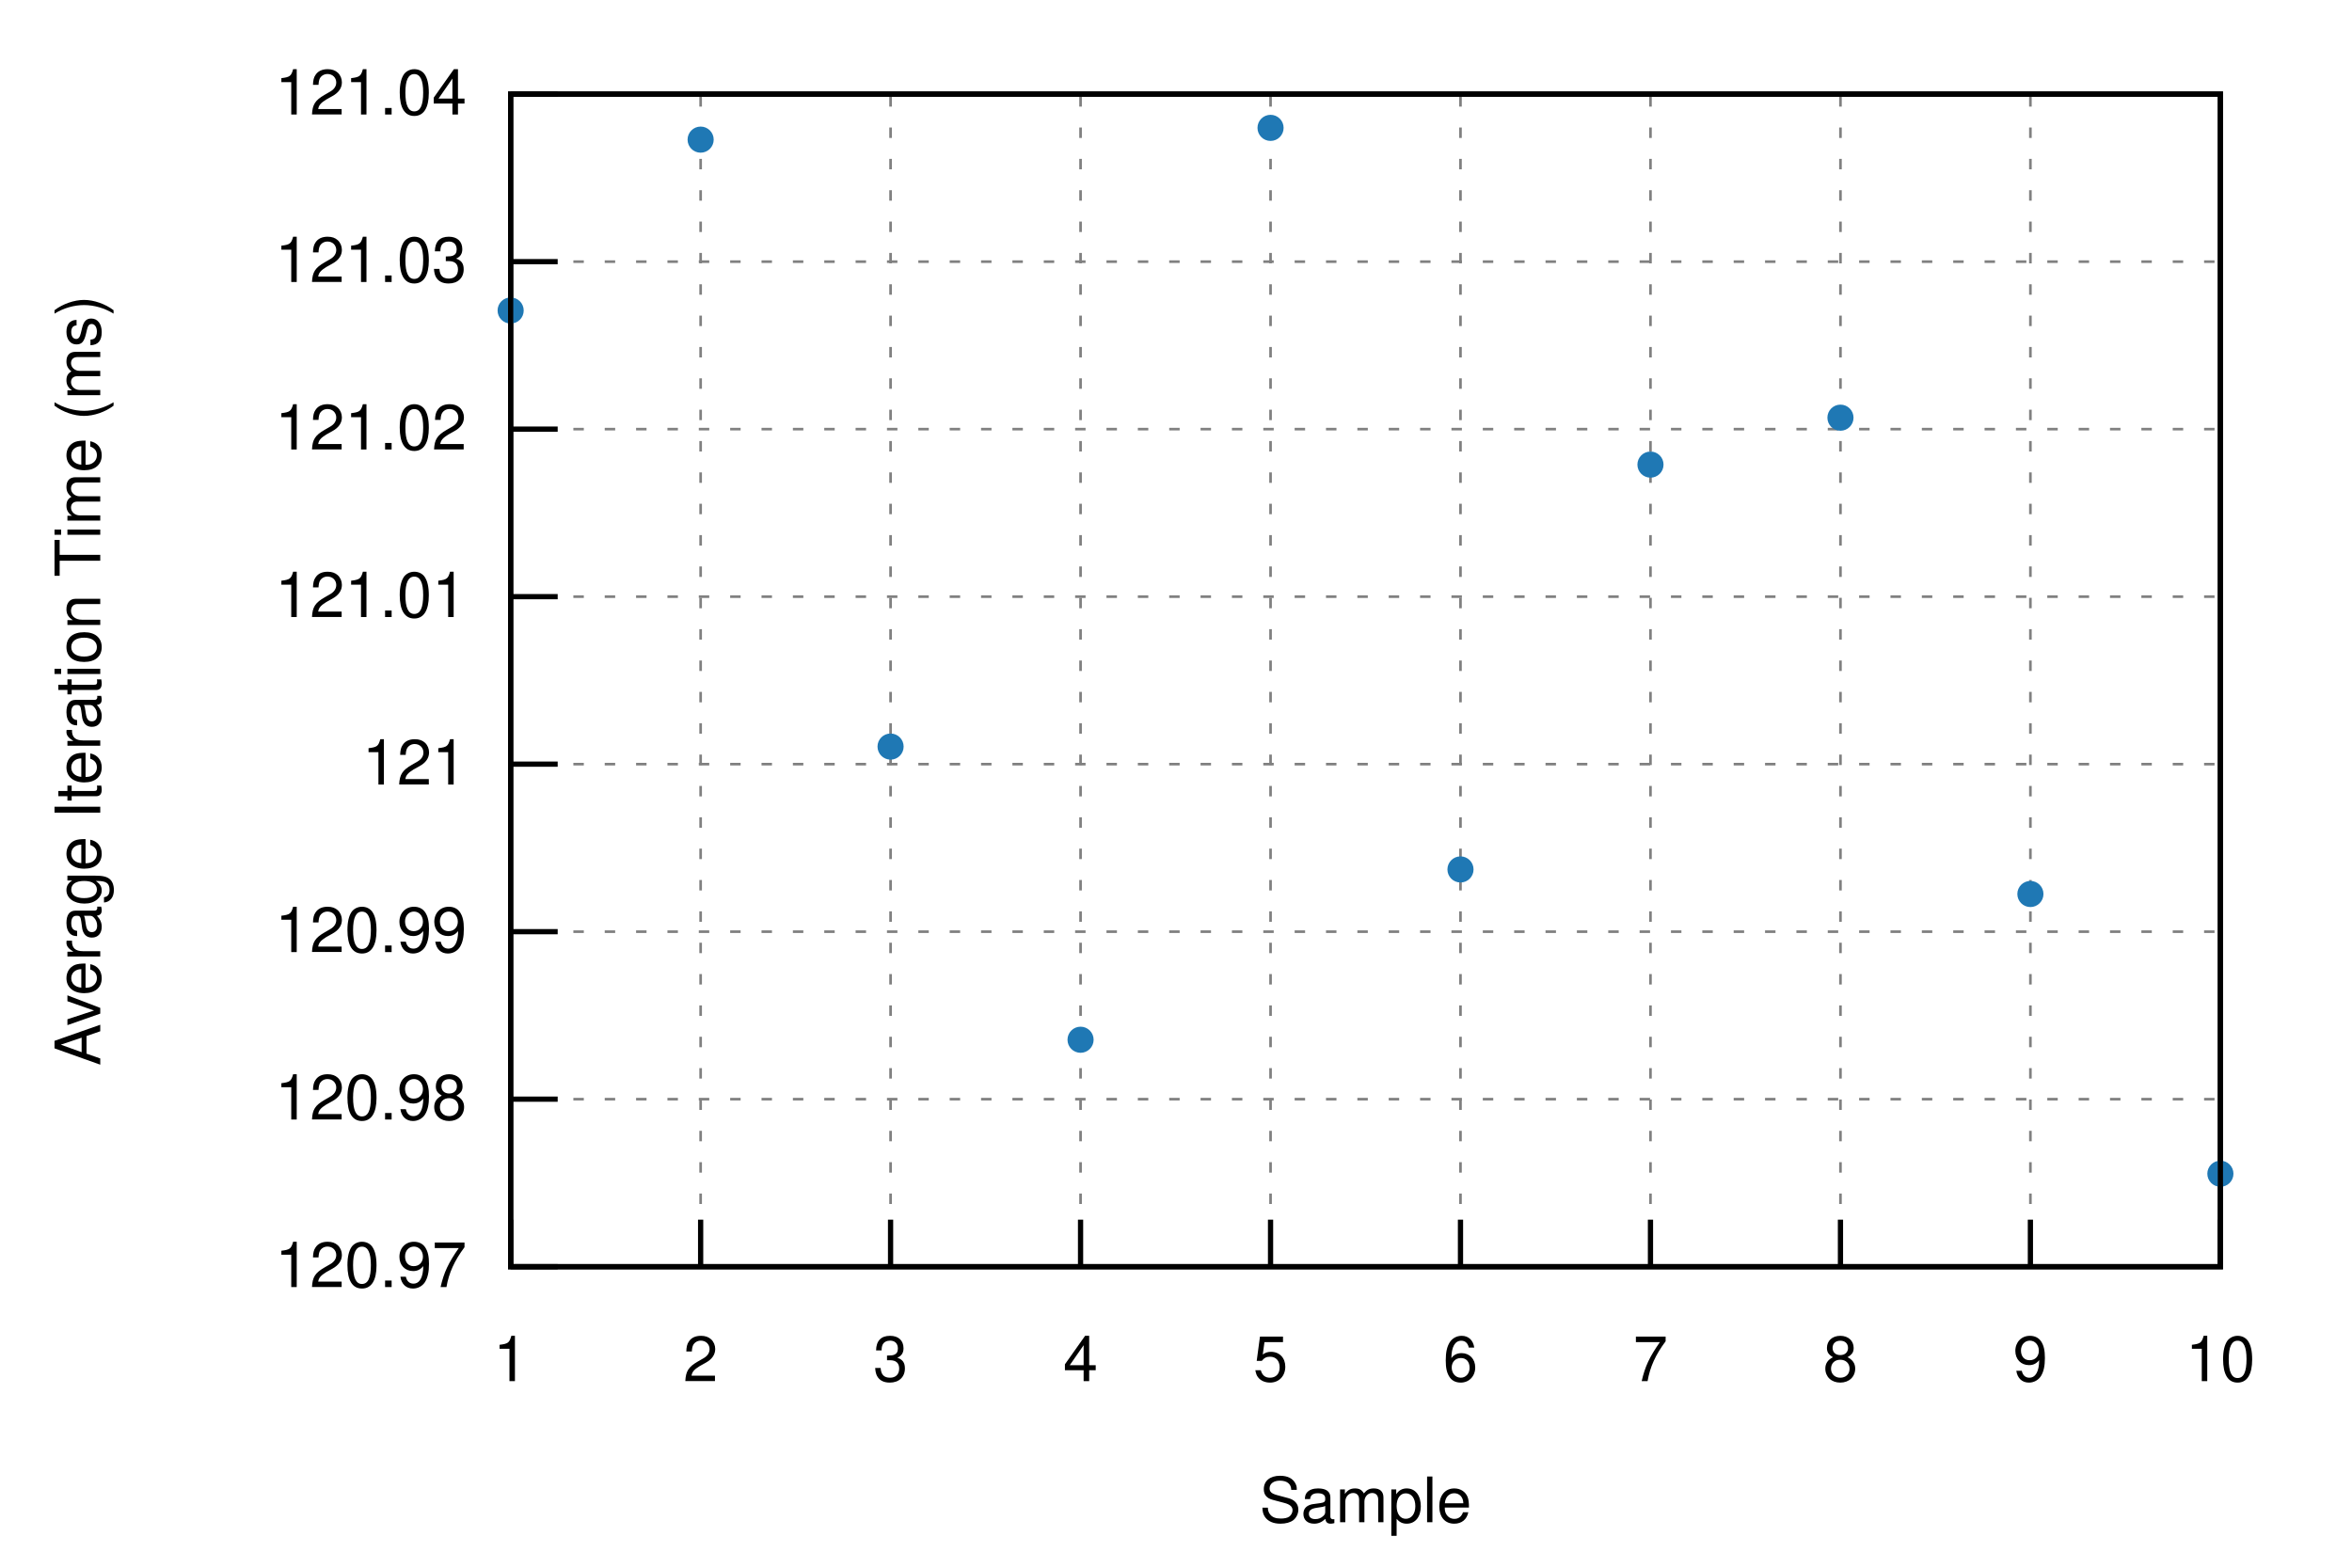
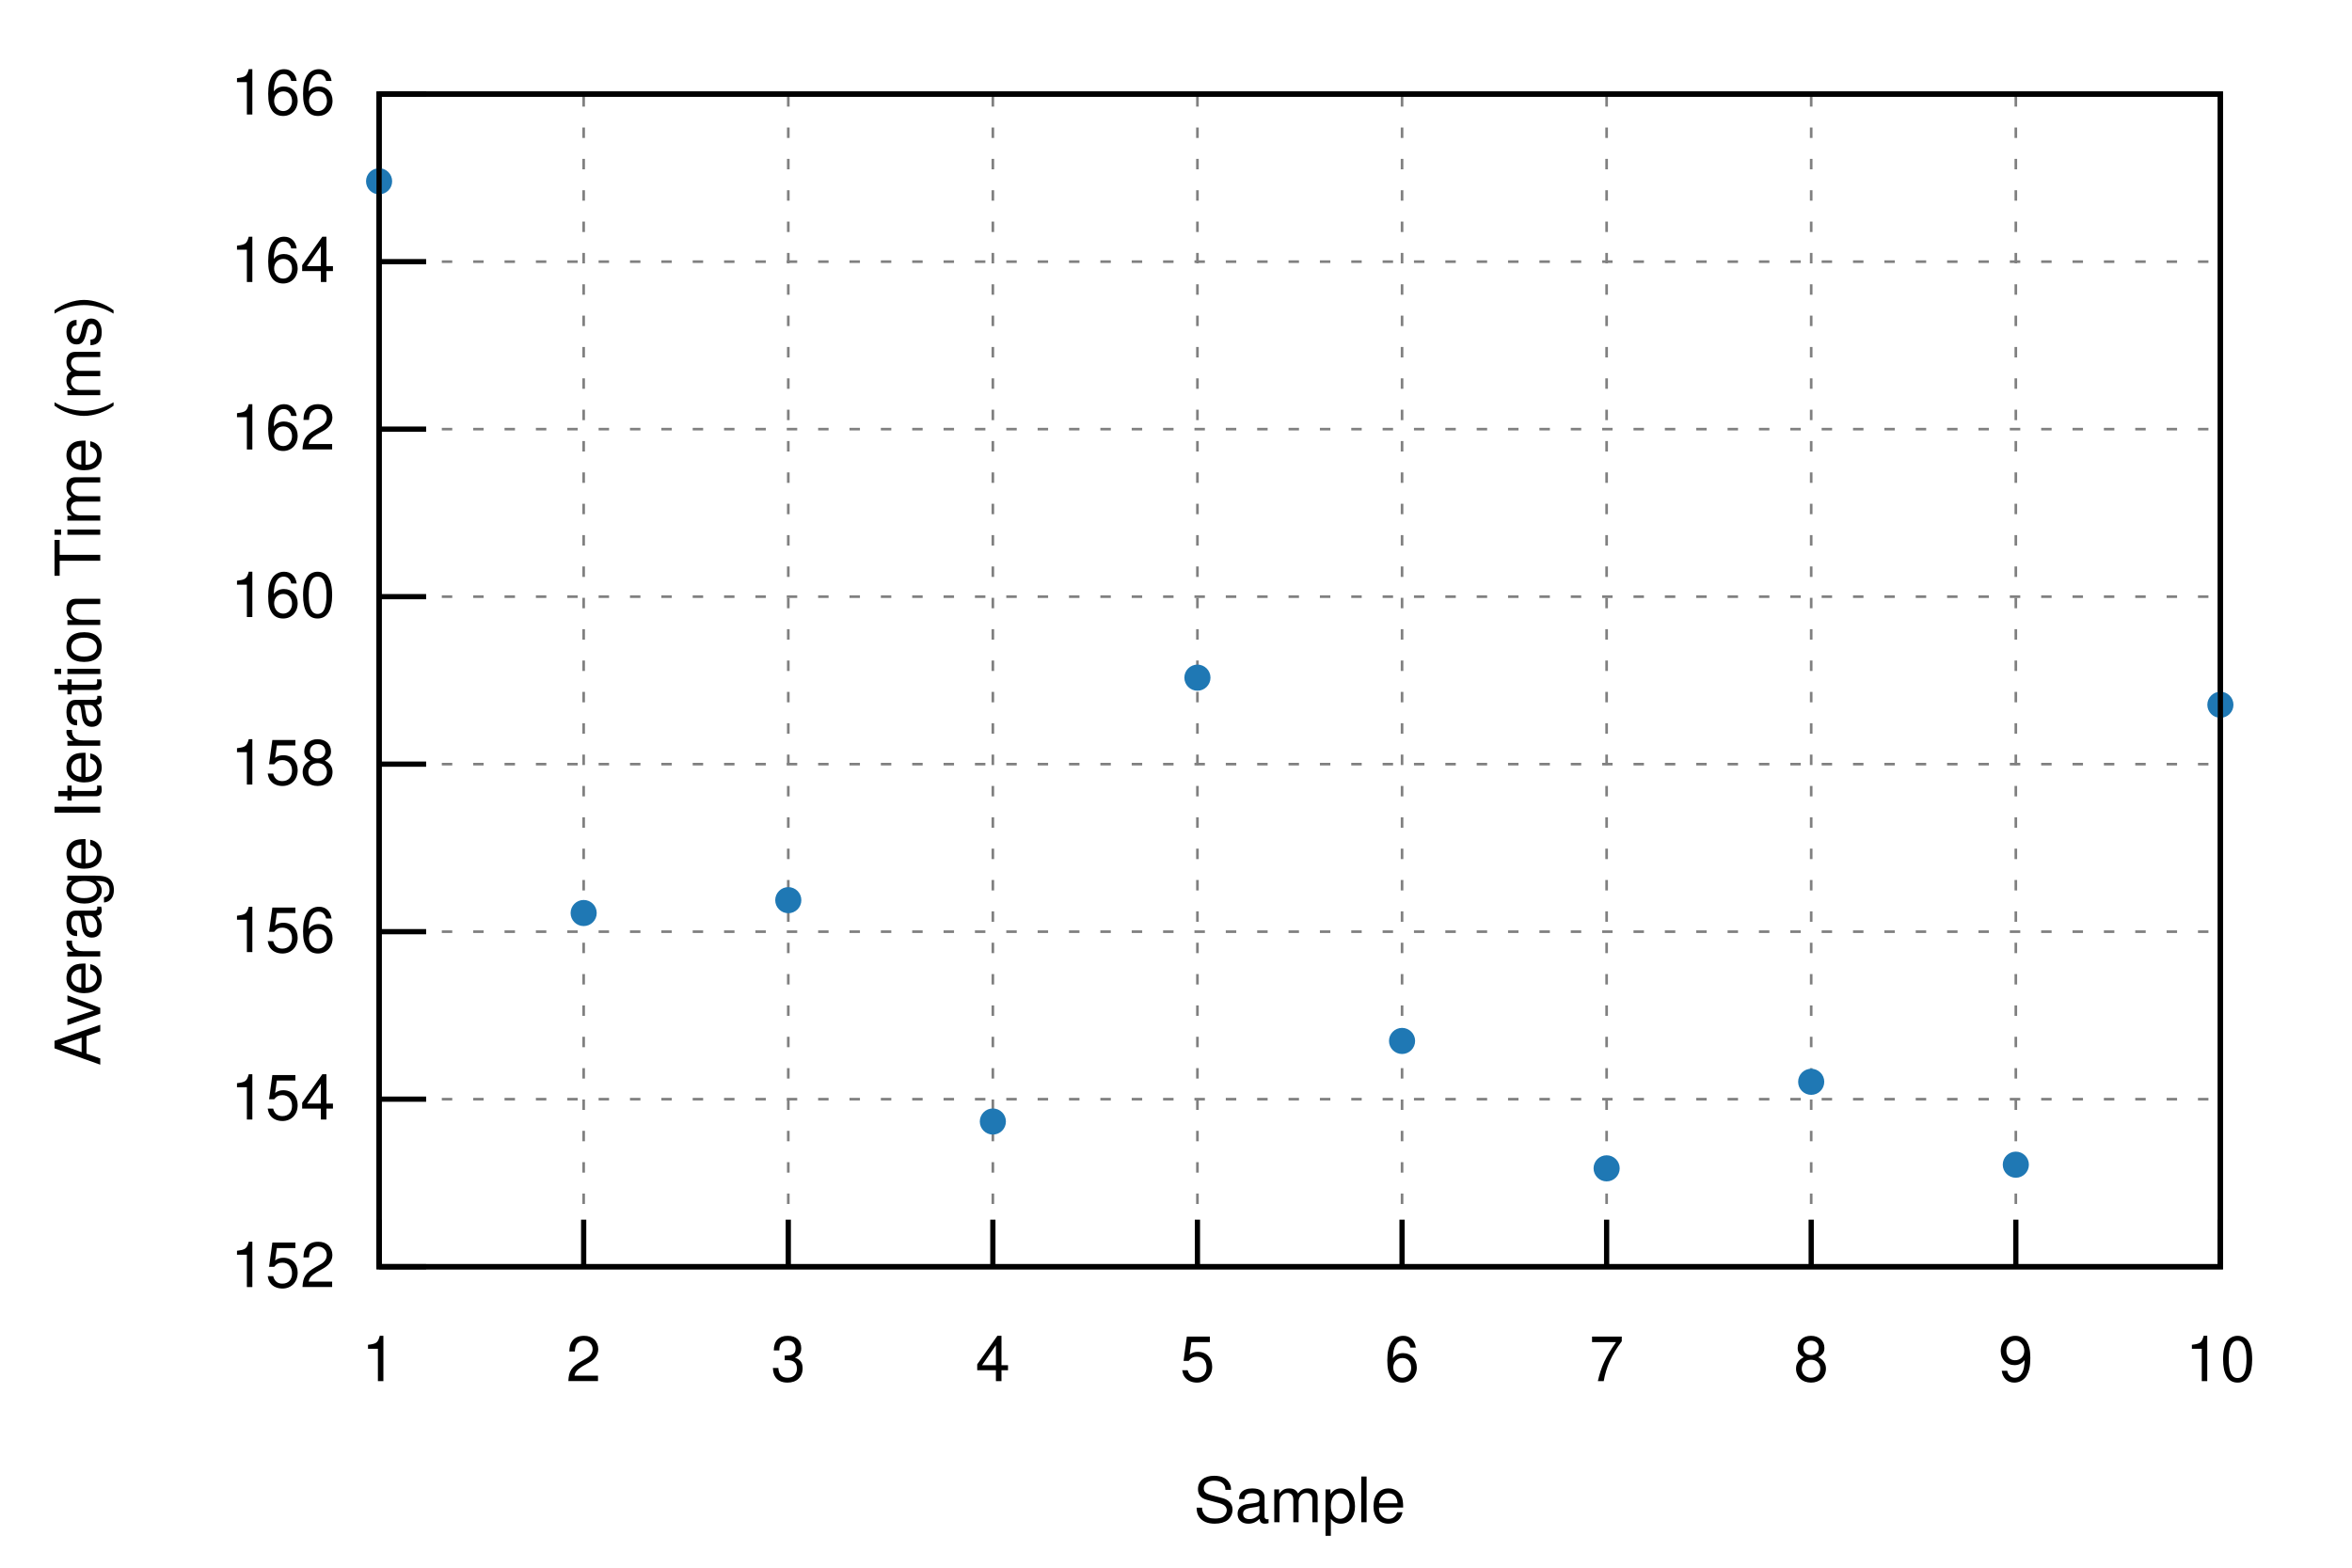
<svg xmlns="http://www.w3.org/2000/svg" xmlns:xlink="http://www.w3.org/1999/xlink" viewBox="0 0 450 300">
  <g id="gnuplot_canvas">
    <rect x="0" y="0" width="450" height="300" fill="none" />
    <defs>
      <circle id="gpDot" r="0.5" stroke-width="0.5" stroke="currentColor" />
      <path id="gpPt0" stroke-width="0.222" stroke="currentColor" d="M-1,0 h2 M0,-1 v2" />
      <path id="gpPt1" stroke-width="0.222" stroke="currentColor" d="M-1,-1 L1,1 M1,-1 L-1,1" />
      <path id="gpPt2" stroke-width="0.222" stroke="currentColor" d="M-1,0 L1,0 M0,-1 L0,1 M-1,-1 L1,1 M-1,1 L1,-1" />
      <rect id="gpPt3" stroke-width="0.222" stroke="currentColor" x="-1" y="-1" width="2" height="2" />
      <rect id="gpPt4" stroke-width="0.222" stroke="currentColor" fill="currentColor" x="-1" y="-1" width="2" height="2" />
      <circle id="gpPt5" stroke-width="0.222" stroke="currentColor" cx="0" cy="0" r="1" />
      <use xlink:href="#gpPt5" id="gpPt6" fill="currentColor" stroke="none" />
      <path id="gpPt7" stroke-width="0.222" stroke="currentColor" d="M0,-1.33 L-1.33,0.67 L1.33,0.67 z" />
      <use xlink:href="#gpPt7" id="gpPt8" fill="currentColor" stroke="none" />
      <use xlink:href="#gpPt7" id="gpPt9" stroke="currentColor" transform="rotate(180)" />
      <use xlink:href="#gpPt9" id="gpPt10" fill="currentColor" stroke="none" />
      <use xlink:href="#gpPt3" id="gpPt11" stroke="currentColor" transform="rotate(45)" />
      <use xlink:href="#gpPt11" id="gpPt12" fill="currentColor" stroke="none" />
      <path id="gpPt13" stroke-width="0.222" stroke="currentColor" d="M0,1.330 L1.265,0.411 L0.782,-1.067 L-0.782,-1.076 L-1.265,0.411 z" />
      <use xlink:href="#gpPt13" id="gpPt14" fill="currentColor" stroke="none" />
      <filter id="textbox" filterUnits="objectBoundingBox" x="0" y="0" height="1" width="1">
        <feFlood flood-color="white" flood-opacity="1" result="bgnd" />
        <feComposite in="SourceGraphic" in2="bgnd" operator="atop" />
      </filter>
      <filter id="greybox" filterUnits="objectBoundingBox" x="0" y="0" height="1" width="1">
        <feFlood flood-color="lightgrey" flood-opacity="1" result="grey" />
        <feComposite in="SourceGraphic" in2="grey" operator="atop" />
      </filter>
    </defs>
    <g fill="none" color="white" stroke="currentColor" stroke-width="1.00" stroke-linecap="butt" stroke-linejoin="miter">
</g>
    <g fill="none" color="black" stroke="currentColor" stroke-width="1.00" stroke-linecap="butt" stroke-linejoin="miter">
</g>
    <g fill="none" color="black" stroke="black" stroke-width="0.50" stroke-linecap="butt" stroke-linejoin="miter">
</g>
    <g fill="none" color="gray" stroke="currentColor" stroke-width="0.50" stroke-linecap="butt" stroke-linejoin="miter">
-       <path stroke="gray" stroke-dasharray="2,4" class="gridline" d="M97.70,242.40 L424.82,242.40  " />
-     </g>
-     <g fill="none" color="gray" stroke="gray" stroke-width="1.00" stroke-linecap="butt" stroke-linejoin="miter">
- </g>
-     <g fill="none" color="black" stroke="currentColor" stroke-width="1.00" stroke-linecap="butt" stroke-linejoin="miter">
-       <path stroke="black" d="M97.70,242.40 L106.70,242.40  " />
-       <g transform="translate(89.31,246.30)" stroke="none" fill="black" font-family="Helvetica" font-size="12.00" text-anchor="end">
-         <text>
-           <tspan font-family="Helvetica"> 120.97</tspan>
-         </text>
-       </g>
-     </g>
-     <g fill="none" color="black" stroke="currentColor" stroke-width="1.00" stroke-linecap="butt" stroke-linejoin="miter">
- </g>
-     <g fill="none" color="black" stroke="black" stroke-width="0.50" stroke-linecap="butt" stroke-linejoin="miter">
- </g>
-     <g fill="none" color="gray" stroke="currentColor" stroke-width="0.50" stroke-linecap="butt" stroke-linejoin="miter">
-       <path stroke="gray" stroke-dasharray="2,4" class="gridline" d="M97.70,210.34 L424.82,210.34  " />
-     </g>
-     <g fill="none" color="gray" stroke="gray" stroke-width="1.00" stroke-linecap="butt" stroke-linejoin="miter">
- </g>
-     <g fill="none" color="black" stroke="currentColor" stroke-width="1.00" stroke-linecap="butt" stroke-linejoin="miter">
-       <path stroke="black" d="M97.70,210.34 L106.70,210.34  " />
-       <g transform="translate(89.31,214.24)" stroke="none" fill="black" font-family="Helvetica" font-size="12.00" text-anchor="end">
-         <text>
-           <tspan font-family="Helvetica"> 120.98</tspan>
-         </text>
-       </g>
-     </g>
-     <g fill="none" color="black" stroke="currentColor" stroke-width="1.00" stroke-linecap="butt" stroke-linejoin="miter">
- </g>
-     <g fill="none" color="black" stroke="black" stroke-width="0.50" stroke-linecap="butt" stroke-linejoin="miter">
- </g>
-     <g fill="none" color="gray" stroke="currentColor" stroke-width="0.50" stroke-linecap="butt" stroke-linejoin="miter">
-       <path stroke="gray" stroke-dasharray="2,4" class="gridline" d="M97.70,178.29 L424.82,178.29  " />
-     </g>
-     <g fill="none" color="gray" stroke="gray" stroke-width="1.00" stroke-linecap="butt" stroke-linejoin="miter">
- </g>
-     <g fill="none" color="black" stroke="currentColor" stroke-width="1.00" stroke-linecap="butt" stroke-linejoin="miter">
-       <path stroke="black" d="M97.70,178.29 L106.70,178.29  " />
-       <g transform="translate(89.31,182.19)" stroke="none" fill="black" font-family="Helvetica" font-size="12.00" text-anchor="end">
-         <text>
-           <tspan font-family="Helvetica"> 120.99</tspan>
-         </text>
-       </g>
-     </g>
-     <g fill="none" color="black" stroke="currentColor" stroke-width="1.00" stroke-linecap="butt" stroke-linejoin="miter">
- </g>
-     <g fill="none" color="black" stroke="black" stroke-width="0.50" stroke-linecap="butt" stroke-linejoin="miter">
- </g>
-     <g fill="none" color="gray" stroke="currentColor" stroke-width="0.50" stroke-linecap="butt" stroke-linejoin="miter">
-       <path stroke="gray" stroke-dasharray="2,4" class="gridline" d="M97.70,146.23 L424.82,146.23  " />
-     </g>
-     <g fill="none" color="gray" stroke="gray" stroke-width="1.00" stroke-linecap="butt" stroke-linejoin="miter">
- </g>
-     <g fill="none" color="black" stroke="currentColor" stroke-width="1.00" stroke-linecap="butt" stroke-linejoin="miter">
-       <path stroke="black" d="M97.70,146.23 L106.70,146.23  " />
-       <g transform="translate(89.31,150.13)" stroke="none" fill="black" font-family="Helvetica" font-size="12.00" text-anchor="end">
-         <text>
-           <tspan font-family="Helvetica"> 121</tspan>
-         </text>
-       </g>
-     </g>
-     <g fill="none" color="black" stroke="currentColor" stroke-width="1.00" stroke-linecap="butt" stroke-linejoin="miter">
- </g>
-     <g fill="none" color="black" stroke="black" stroke-width="0.50" stroke-linecap="butt" stroke-linejoin="miter">
- </g>
-     <g fill="none" color="gray" stroke="currentColor" stroke-width="0.50" stroke-linecap="butt" stroke-linejoin="miter">
-       <path stroke="gray" stroke-dasharray="2,4" class="gridline" d="M97.70,114.18 L424.82,114.18  " />
-     </g>
-     <g fill="none" color="gray" stroke="gray" stroke-width="1.00" stroke-linecap="butt" stroke-linejoin="miter">
- </g>
-     <g fill="none" color="black" stroke="currentColor" stroke-width="1.00" stroke-linecap="butt" stroke-linejoin="miter">
-       <path stroke="black" d="M97.70,114.18 L106.70,114.18  " />
-       <g transform="translate(89.31,118.08)" stroke="none" fill="black" font-family="Helvetica" font-size="12.00" text-anchor="end">
-         <text>
-           <tspan font-family="Helvetica"> 121.01</tspan>
-         </text>
-       </g>
-     </g>
-     <g fill="none" color="black" stroke="currentColor" stroke-width="1.00" stroke-linecap="butt" stroke-linejoin="miter">
- </g>
-     <g fill="none" color="black" stroke="black" stroke-width="0.50" stroke-linecap="butt" stroke-linejoin="miter">
- </g>
-     <g fill="none" color="gray" stroke="currentColor" stroke-width="0.50" stroke-linecap="butt" stroke-linejoin="miter">
-       <path stroke="gray" stroke-dasharray="2,4" class="gridline" d="M97.70,82.12 L424.82,82.12  " />
-     </g>
-     <g fill="none" color="gray" stroke="gray" stroke-width="1.00" stroke-linecap="butt" stroke-linejoin="miter">
- </g>
-     <g fill="none" color="black" stroke="currentColor" stroke-width="1.00" stroke-linecap="butt" stroke-linejoin="miter">
-       <path stroke="black" d="M97.70,82.12 L106.70,82.12  " />
-       <g transform="translate(89.31,86.02)" stroke="none" fill="black" font-family="Helvetica" font-size="12.00" text-anchor="end">
-         <text>
-           <tspan font-family="Helvetica"> 121.02</tspan>
-         </text>
-       </g>
-     </g>
-     <g fill="none" color="black" stroke="currentColor" stroke-width="1.00" stroke-linecap="butt" stroke-linejoin="miter">
- </g>
-     <g fill="none" color="black" stroke="black" stroke-width="0.50" stroke-linecap="butt" stroke-linejoin="miter">
- </g>
-     <g fill="none" color="gray" stroke="currentColor" stroke-width="0.50" stroke-linecap="butt" stroke-linejoin="miter">
-       <path stroke="gray" stroke-dasharray="2,4" class="gridline" d="M97.70,50.07 L424.82,50.07  " />
-     </g>
-     <g fill="none" color="gray" stroke="gray" stroke-width="1.00" stroke-linecap="butt" stroke-linejoin="miter">
- </g>
-     <g fill="none" color="black" stroke="currentColor" stroke-width="1.00" stroke-linecap="butt" stroke-linejoin="miter">
-       <path stroke="black" d="M97.70,50.07 L106.70,50.07  " />
-       <g transform="translate(89.31,53.97)" stroke="none" fill="black" font-family="Helvetica" font-size="12.00" text-anchor="end">
-         <text>
-           <tspan font-family="Helvetica"> 121.03</tspan>
-         </text>
-       </g>
-     </g>
-     <g fill="none" color="black" stroke="currentColor" stroke-width="1.00" stroke-linecap="butt" stroke-linejoin="miter">
- </g>
-     <g fill="none" color="black" stroke="black" stroke-width="0.50" stroke-linecap="butt" stroke-linejoin="miter">
- </g>
-     <g fill="none" color="gray" stroke="currentColor" stroke-width="0.50" stroke-linecap="butt" stroke-linejoin="miter">
-       <path stroke="gray" stroke-dasharray="2,4" class="gridline" d="M97.70,18.01 L424.82,18.01  " />
-     </g>
-     <g fill="none" color="gray" stroke="gray" stroke-width="1.00" stroke-linecap="butt" stroke-linejoin="miter">
- </g>
-     <g fill="none" color="black" stroke="currentColor" stroke-width="1.00" stroke-linecap="butt" stroke-linejoin="miter">
-       <path stroke="black" d="M97.70,18.01 L106.70,18.01  " />
-       <g transform="translate(89.31,21.91)" stroke="none" fill="black" font-family="Helvetica" font-size="12.00" text-anchor="end">
-         <text>
-           <tspan font-family="Helvetica"> 121.04</tspan>
-         </text>
-       </g>
-     </g>
-     <g fill="none" color="black" stroke="currentColor" stroke-width="1.00" stroke-linecap="butt" stroke-linejoin="miter">
- </g>
-     <g fill="none" color="black" stroke="black" stroke-width="0.50" stroke-linecap="butt" stroke-linejoin="miter">
- </g>
-     <g fill="none" color="gray" stroke="currentColor" stroke-width="0.50" stroke-linecap="butt" stroke-linejoin="miter">
-       <path stroke="gray" stroke-dasharray="2,4" class="gridline" d="M97.70,242.40 L97.70,18.01  " />
-     </g>
-     <g fill="none" color="gray" stroke="gray" stroke-width="1.00" stroke-linecap="butt" stroke-linejoin="miter">
- </g>
-     <g fill="none" color="black" stroke="currentColor" stroke-width="1.00" stroke-linecap="butt" stroke-linejoin="miter">
-       <path stroke="black" d="M97.70,242.40 L97.70,233.40  " />
-       <g transform="translate(97.70,264.30)" stroke="none" fill="black" font-family="Helvetica" font-size="12.00" text-anchor="middle">
+       <path stroke="gray" stroke-dasharray="2,4" class="gridline" d="M72.53,242.40 L424.82,242.40  " />
+     </g>
+     <g fill="none" color="gray" stroke="gray" stroke-width="1.00" stroke-linecap="butt" stroke-linejoin="miter">
+ </g>
+     <g fill="none" color="black" stroke="currentColor" stroke-width="1.00" stroke-linecap="butt" stroke-linejoin="miter">
+       <path stroke="black" d="M72.53,242.40 L81.53,242.40  " />
+       <g transform="translate(64.14,246.30)" stroke="none" fill="black" font-family="Helvetica" font-size="12.00" text-anchor="end">
+         <text>
+           <tspan font-family="Helvetica"> 152</tspan>
+         </text>
+       </g>
+     </g>
+     <g fill="none" color="black" stroke="currentColor" stroke-width="1.00" stroke-linecap="butt" stroke-linejoin="miter">
+ </g>
+     <g fill="none" color="black" stroke="black" stroke-width="0.50" stroke-linecap="butt" stroke-linejoin="miter">
+ </g>
+     <g fill="none" color="gray" stroke="currentColor" stroke-width="0.50" stroke-linecap="butt" stroke-linejoin="miter">
+       <path stroke="gray" stroke-dasharray="2,4" class="gridline" d="M72.53,210.34 L424.82,210.34  " />
+     </g>
+     <g fill="none" color="gray" stroke="gray" stroke-width="1.00" stroke-linecap="butt" stroke-linejoin="miter">
+ </g>
+     <g fill="none" color="black" stroke="currentColor" stroke-width="1.00" stroke-linecap="butt" stroke-linejoin="miter">
+       <path stroke="black" d="M72.53,210.34 L81.53,210.34  " />
+       <g transform="translate(64.14,214.24)" stroke="none" fill="black" font-family="Helvetica" font-size="12.00" text-anchor="end">
+         <text>
+           <tspan font-family="Helvetica"> 154</tspan>
+         </text>
+       </g>
+     </g>
+     <g fill="none" color="black" stroke="currentColor" stroke-width="1.00" stroke-linecap="butt" stroke-linejoin="miter">
+ </g>
+     <g fill="none" color="black" stroke="black" stroke-width="0.50" stroke-linecap="butt" stroke-linejoin="miter">
+ </g>
+     <g fill="none" color="gray" stroke="currentColor" stroke-width="0.50" stroke-linecap="butt" stroke-linejoin="miter">
+       <path stroke="gray" stroke-dasharray="2,4" class="gridline" d="M72.53,178.29 L424.82,178.29  " />
+     </g>
+     <g fill="none" color="gray" stroke="gray" stroke-width="1.00" stroke-linecap="butt" stroke-linejoin="miter">
+ </g>
+     <g fill="none" color="black" stroke="currentColor" stroke-width="1.00" stroke-linecap="butt" stroke-linejoin="miter">
+       <path stroke="black" d="M72.53,178.29 L81.53,178.29  " />
+       <g transform="translate(64.14,182.19)" stroke="none" fill="black" font-family="Helvetica" font-size="12.00" text-anchor="end">
+         <text>
+           <tspan font-family="Helvetica"> 156</tspan>
+         </text>
+       </g>
+     </g>
+     <g fill="none" color="black" stroke="currentColor" stroke-width="1.00" stroke-linecap="butt" stroke-linejoin="miter">
+ </g>
+     <g fill="none" color="black" stroke="black" stroke-width="0.50" stroke-linecap="butt" stroke-linejoin="miter">
+ </g>
+     <g fill="none" color="gray" stroke="currentColor" stroke-width="0.50" stroke-linecap="butt" stroke-linejoin="miter">
+       <path stroke="gray" stroke-dasharray="2,4" class="gridline" d="M72.53,146.23 L424.82,146.23  " />
+     </g>
+     <g fill="none" color="gray" stroke="gray" stroke-width="1.00" stroke-linecap="butt" stroke-linejoin="miter">
+ </g>
+     <g fill="none" color="black" stroke="currentColor" stroke-width="1.00" stroke-linecap="butt" stroke-linejoin="miter">
+       <path stroke="black" d="M72.53,146.23 L81.53,146.23  " />
+       <g transform="translate(64.14,150.13)" stroke="none" fill="black" font-family="Helvetica" font-size="12.00" text-anchor="end">
+         <text>
+           <tspan font-family="Helvetica"> 158</tspan>
+         </text>
+       </g>
+     </g>
+     <g fill="none" color="black" stroke="currentColor" stroke-width="1.00" stroke-linecap="butt" stroke-linejoin="miter">
+ </g>
+     <g fill="none" color="black" stroke="black" stroke-width="0.50" stroke-linecap="butt" stroke-linejoin="miter">
+ </g>
+     <g fill="none" color="gray" stroke="currentColor" stroke-width="0.50" stroke-linecap="butt" stroke-linejoin="miter">
+       <path stroke="gray" stroke-dasharray="2,4" class="gridline" d="M72.53,114.18 L424.82,114.18  " />
+     </g>
+     <g fill="none" color="gray" stroke="gray" stroke-width="1.00" stroke-linecap="butt" stroke-linejoin="miter">
+ </g>
+     <g fill="none" color="black" stroke="currentColor" stroke-width="1.00" stroke-linecap="butt" stroke-linejoin="miter">
+       <path stroke="black" d="M72.53,114.18 L81.53,114.18  " />
+       <g transform="translate(64.14,118.08)" stroke="none" fill="black" font-family="Helvetica" font-size="12.00" text-anchor="end">
+         <text>
+           <tspan font-family="Helvetica"> 160</tspan>
+         </text>
+       </g>
+     </g>
+     <g fill="none" color="black" stroke="currentColor" stroke-width="1.00" stroke-linecap="butt" stroke-linejoin="miter">
+ </g>
+     <g fill="none" color="black" stroke="black" stroke-width="0.50" stroke-linecap="butt" stroke-linejoin="miter">
+ </g>
+     <g fill="none" color="gray" stroke="currentColor" stroke-width="0.50" stroke-linecap="butt" stroke-linejoin="miter">
+       <path stroke="gray" stroke-dasharray="2,4" class="gridline" d="M72.53,82.12 L424.82,82.12  " />
+     </g>
+     <g fill="none" color="gray" stroke="gray" stroke-width="1.00" stroke-linecap="butt" stroke-linejoin="miter">
+ </g>
+     <g fill="none" color="black" stroke="currentColor" stroke-width="1.00" stroke-linecap="butt" stroke-linejoin="miter">
+       <path stroke="black" d="M72.53,82.12 L81.53,82.12  " />
+       <g transform="translate(64.14,86.02)" stroke="none" fill="black" font-family="Helvetica" font-size="12.00" text-anchor="end">
+         <text>
+           <tspan font-family="Helvetica"> 162</tspan>
+         </text>
+       </g>
+     </g>
+     <g fill="none" color="black" stroke="currentColor" stroke-width="1.00" stroke-linecap="butt" stroke-linejoin="miter">
+ </g>
+     <g fill="none" color="black" stroke="black" stroke-width="0.50" stroke-linecap="butt" stroke-linejoin="miter">
+ </g>
+     <g fill="none" color="gray" stroke="currentColor" stroke-width="0.50" stroke-linecap="butt" stroke-linejoin="miter">
+       <path stroke="gray" stroke-dasharray="2,4" class="gridline" d="M72.53,50.07 L424.82,50.07  " />
+     </g>
+     <g fill="none" color="gray" stroke="gray" stroke-width="1.00" stroke-linecap="butt" stroke-linejoin="miter">
+ </g>
+     <g fill="none" color="black" stroke="currentColor" stroke-width="1.00" stroke-linecap="butt" stroke-linejoin="miter">
+       <path stroke="black" d="M72.53,50.07 L81.53,50.07  " />
+       <g transform="translate(64.14,53.97)" stroke="none" fill="black" font-family="Helvetica" font-size="12.00" text-anchor="end">
+         <text>
+           <tspan font-family="Helvetica"> 164</tspan>
+         </text>
+       </g>
+     </g>
+     <g fill="none" color="black" stroke="currentColor" stroke-width="1.00" stroke-linecap="butt" stroke-linejoin="miter">
+ </g>
+     <g fill="none" color="black" stroke="black" stroke-width="0.50" stroke-linecap="butt" stroke-linejoin="miter">
+ </g>
+     <g fill="none" color="gray" stroke="currentColor" stroke-width="0.50" stroke-linecap="butt" stroke-linejoin="miter">
+       <path stroke="gray" stroke-dasharray="2,4" class="gridline" d="M72.53,18.01 L424.82,18.01  " />
+     </g>
+     <g fill="none" color="gray" stroke="gray" stroke-width="1.00" stroke-linecap="butt" stroke-linejoin="miter">
+ </g>
+     <g fill="none" color="black" stroke="currentColor" stroke-width="1.00" stroke-linecap="butt" stroke-linejoin="miter">
+       <path stroke="black" d="M72.53,18.01 L81.53,18.01  " />
+       <g transform="translate(64.14,21.91)" stroke="none" fill="black" font-family="Helvetica" font-size="12.00" text-anchor="end">
+         <text>
+           <tspan font-family="Helvetica"> 166</tspan>
+         </text>
+       </g>
+     </g>
+     <g fill="none" color="black" stroke="currentColor" stroke-width="1.00" stroke-linecap="butt" stroke-linejoin="miter">
+ </g>
+     <g fill="none" color="black" stroke="black" stroke-width="0.50" stroke-linecap="butt" stroke-linejoin="miter">
+ </g>
+     <g fill="none" color="gray" stroke="currentColor" stroke-width="0.50" stroke-linecap="butt" stroke-linejoin="miter">
+       <path stroke="gray" stroke-dasharray="2,4" class="gridline" d="M72.53,242.40 L72.53,18.01  " />
+     </g>
+     <g fill="none" color="gray" stroke="gray" stroke-width="1.00" stroke-linecap="butt" stroke-linejoin="miter">
+ </g>
+     <g fill="none" color="black" stroke="currentColor" stroke-width="1.00" stroke-linecap="butt" stroke-linejoin="miter">
+       <path stroke="black" d="M72.53,242.40 L72.53,233.40  " />
+       <g transform="translate(72.53,264.30)" stroke="none" fill="black" font-family="Helvetica" font-size="12.00" text-anchor="middle">
        <text>
          <tspan font-family="Helvetica"> 1</tspan>
        </text>
      </g>
    </g>
    <g fill="none" color="black" stroke="currentColor" stroke-width="1.00" stroke-linecap="butt" stroke-linejoin="miter">
</g>
    <g fill="none" color="black" stroke="black" stroke-width="0.50" stroke-linecap="butt" stroke-linejoin="miter">
</g>
    <g fill="none" color="gray" stroke="currentColor" stroke-width="0.50" stroke-linecap="butt" stroke-linejoin="miter">
-       <path stroke="gray" stroke-dasharray="2,4" class="gridline" d="M134.05,242.40 L134.05,18.01  " />
-     </g>
-     <g fill="none" color="gray" stroke="gray" stroke-width="1.00" stroke-linecap="butt" stroke-linejoin="miter">
- </g>
-     <g fill="none" color="black" stroke="currentColor" stroke-width="1.00" stroke-linecap="butt" stroke-linejoin="miter">
-       <path stroke="black" d="M134.05,242.40 L134.05,233.40  " />
-       <g transform="translate(134.05,264.30)" stroke="none" fill="black" font-family="Helvetica" font-size="12.00" text-anchor="middle">
+       <path stroke="gray" stroke-dasharray="2,4" class="gridline" d="M111.67,242.40 L111.67,18.01  " />
+     </g>
+     <g fill="none" color="gray" stroke="gray" stroke-width="1.00" stroke-linecap="butt" stroke-linejoin="miter">
+ </g>
+     <g fill="none" color="black" stroke="currentColor" stroke-width="1.00" stroke-linecap="butt" stroke-linejoin="miter">
+       <path stroke="black" d="M111.67,242.40 L111.67,233.40  " />
+       <g transform="translate(111.67,264.30)" stroke="none" fill="black" font-family="Helvetica" font-size="12.00" text-anchor="middle">
        <text>
          <tspan font-family="Helvetica"> 2</tspan>
        </text>
      </g>
    </g>
    <g fill="none" color="black" stroke="currentColor" stroke-width="1.00" stroke-linecap="butt" stroke-linejoin="miter">
</g>
    <g fill="none" color="black" stroke="black" stroke-width="0.50" stroke-linecap="butt" stroke-linejoin="miter">
</g>
    <g fill="none" color="gray" stroke="currentColor" stroke-width="0.50" stroke-linecap="butt" stroke-linejoin="miter">
-       <path stroke="gray" stroke-dasharray="2,4" class="gridline" d="M170.39,242.40 L170.39,18.01  " />
-     </g>
-     <g fill="none" color="gray" stroke="gray" stroke-width="1.00" stroke-linecap="butt" stroke-linejoin="miter">
- </g>
-     <g fill="none" color="black" stroke="currentColor" stroke-width="1.00" stroke-linecap="butt" stroke-linejoin="miter">
-       <path stroke="black" d="M170.39,242.40 L170.39,233.40  " />
-       <g transform="translate(170.39,264.30)" stroke="none" fill="black" font-family="Helvetica" font-size="12.00" text-anchor="middle">
+       <path stroke="gray" stroke-dasharray="2,4" class="gridline" d="M150.82,242.40 L150.82,18.01  " />
+     </g>
+     <g fill="none" color="gray" stroke="gray" stroke-width="1.00" stroke-linecap="butt" stroke-linejoin="miter">
+ </g>
+     <g fill="none" color="black" stroke="currentColor" stroke-width="1.00" stroke-linecap="butt" stroke-linejoin="miter">
+       <path stroke="black" d="M150.82,242.40 L150.82,233.40  " />
+       <g transform="translate(150.82,264.30)" stroke="none" fill="black" font-family="Helvetica" font-size="12.00" text-anchor="middle">
        <text>
          <tspan font-family="Helvetica"> 3</tspan>
        </text>
      </g>
    </g>
    <g fill="none" color="black" stroke="currentColor" stroke-width="1.00" stroke-linecap="butt" stroke-linejoin="miter">
</g>
    <g fill="none" color="black" stroke="black" stroke-width="0.50" stroke-linecap="butt" stroke-linejoin="miter">
</g>
    <g fill="none" color="gray" stroke="currentColor" stroke-width="0.50" stroke-linecap="butt" stroke-linejoin="miter">
-       <path stroke="gray" stroke-dasharray="2,4" class="gridline" d="M206.74,242.40 L206.74,18.01  " />
-     </g>
-     <g fill="none" color="gray" stroke="gray" stroke-width="1.00" stroke-linecap="butt" stroke-linejoin="miter">
- </g>
-     <g fill="none" color="black" stroke="currentColor" stroke-width="1.00" stroke-linecap="butt" stroke-linejoin="miter">
-       <path stroke="black" d="M206.74,242.40 L206.74,233.40  " />
-       <g transform="translate(206.74,264.30)" stroke="none" fill="black" font-family="Helvetica" font-size="12.00" text-anchor="middle">
+       <path stroke="gray" stroke-dasharray="2,4" class="gridline" d="M189.96,242.40 L189.96,18.01  " />
+     </g>
+     <g fill="none" color="gray" stroke="gray" stroke-width="1.00" stroke-linecap="butt" stroke-linejoin="miter">
+ </g>
+     <g fill="none" color="black" stroke="currentColor" stroke-width="1.00" stroke-linecap="butt" stroke-linejoin="miter">
+       <path stroke="black" d="M189.96,242.40 L189.96,233.40  " />
+       <g transform="translate(189.96,264.30)" stroke="none" fill="black" font-family="Helvetica" font-size="12.00" text-anchor="middle">
        <text>
          <tspan font-family="Helvetica"> 4</tspan>
        </text>
      </g>
    </g>
    <g fill="none" color="black" stroke="currentColor" stroke-width="1.00" stroke-linecap="butt" stroke-linejoin="miter">
</g>
    <g fill="none" color="black" stroke="black" stroke-width="0.50" stroke-linecap="butt" stroke-linejoin="miter">
</g>
    <g fill="none" color="gray" stroke="currentColor" stroke-width="0.50" stroke-linecap="butt" stroke-linejoin="miter">
-       <path stroke="gray" stroke-dasharray="2,4" class="gridline" d="M243.09,242.40 L243.09,18.01  " />
-     </g>
-     <g fill="none" color="gray" stroke="gray" stroke-width="1.00" stroke-linecap="butt" stroke-linejoin="miter">
- </g>
-     <g fill="none" color="black" stroke="currentColor" stroke-width="1.00" stroke-linecap="butt" stroke-linejoin="miter">
-       <path stroke="black" d="M243.09,242.40 L243.09,233.40  " />
-       <g transform="translate(243.09,264.30)" stroke="none" fill="black" font-family="Helvetica" font-size="12.00" text-anchor="middle">
+       <path stroke="gray" stroke-dasharray="2,4" class="gridline" d="M229.10,242.40 L229.10,18.01  " />
+     </g>
+     <g fill="none" color="gray" stroke="gray" stroke-width="1.00" stroke-linecap="butt" stroke-linejoin="miter">
+ </g>
+     <g fill="none" color="black" stroke="currentColor" stroke-width="1.00" stroke-linecap="butt" stroke-linejoin="miter">
+       <path stroke="black" d="M229.10,242.40 L229.10,233.40  " />
+       <g transform="translate(229.10,264.30)" stroke="none" fill="black" font-family="Helvetica" font-size="12.00" text-anchor="middle">
        <text>
          <tspan font-family="Helvetica"> 5</tspan>
        </text>
      </g>
    </g>
    <g fill="none" color="black" stroke="currentColor" stroke-width="1.00" stroke-linecap="butt" stroke-linejoin="miter">
</g>
    <g fill="none" color="black" stroke="black" stroke-width="0.50" stroke-linecap="butt" stroke-linejoin="miter">
</g>
    <g fill="none" color="gray" stroke="currentColor" stroke-width="0.50" stroke-linecap="butt" stroke-linejoin="miter">
-       <path stroke="gray" stroke-dasharray="2,4" class="gridline" d="M279.43,242.40 L279.43,18.01  " />
-     </g>
-     <g fill="none" color="gray" stroke="gray" stroke-width="1.00" stroke-linecap="butt" stroke-linejoin="miter">
- </g>
-     <g fill="none" color="black" stroke="currentColor" stroke-width="1.00" stroke-linecap="butt" stroke-linejoin="miter">
-       <path stroke="black" d="M279.43,242.40 L279.43,233.40  " />
-       <g transform="translate(279.43,264.30)" stroke="none" fill="black" font-family="Helvetica" font-size="12.00" text-anchor="middle">
+       <path stroke="gray" stroke-dasharray="2,4" class="gridline" d="M268.25,242.40 L268.25,18.01  " />
+     </g>
+     <g fill="none" color="gray" stroke="gray" stroke-width="1.00" stroke-linecap="butt" stroke-linejoin="miter">
+ </g>
+     <g fill="none" color="black" stroke="currentColor" stroke-width="1.00" stroke-linecap="butt" stroke-linejoin="miter">
+       <path stroke="black" d="M268.25,242.40 L268.25,233.40  " />
+       <g transform="translate(268.25,264.30)" stroke="none" fill="black" font-family="Helvetica" font-size="12.00" text-anchor="middle">
        <text>
          <tspan font-family="Helvetica"> 6</tspan>
        </text>
      </g>
    </g>
    <g fill="none" color="black" stroke="currentColor" stroke-width="1.00" stroke-linecap="butt" stroke-linejoin="miter">
</g>
    <g fill="none" color="black" stroke="black" stroke-width="0.50" stroke-linecap="butt" stroke-linejoin="miter">
</g>
    <g fill="none" color="gray" stroke="currentColor" stroke-width="0.50" stroke-linecap="butt" stroke-linejoin="miter">
-       <path stroke="gray" stroke-dasharray="2,4" class="gridline" d="M315.78,242.40 L315.78,18.01  " />
-     </g>
-     <g fill="none" color="gray" stroke="gray" stroke-width="1.00" stroke-linecap="butt" stroke-linejoin="miter">
- </g>
-     <g fill="none" color="black" stroke="currentColor" stroke-width="1.00" stroke-linecap="butt" stroke-linejoin="miter">
-       <path stroke="black" d="M315.78,242.40 L315.78,233.40  " />
-       <g transform="translate(315.78,264.30)" stroke="none" fill="black" font-family="Helvetica" font-size="12.00" text-anchor="middle">
+       <path stroke="gray" stroke-dasharray="2,4" class="gridline" d="M307.39,242.40 L307.39,18.01  " />
+     </g>
+     <g fill="none" color="gray" stroke="gray" stroke-width="1.00" stroke-linecap="butt" stroke-linejoin="miter">
+ </g>
+     <g fill="none" color="black" stroke="currentColor" stroke-width="1.00" stroke-linecap="butt" stroke-linejoin="miter">
+       <path stroke="black" d="M307.39,242.40 L307.39,233.40  " />
+       <g transform="translate(307.39,264.30)" stroke="none" fill="black" font-family="Helvetica" font-size="12.00" text-anchor="middle">
        <text>
          <tspan font-family="Helvetica"> 7</tspan>
        </text>
      </g>
    </g>
    <g fill="none" color="black" stroke="currentColor" stroke-width="1.00" stroke-linecap="butt" stroke-linejoin="miter">
</g>
    <g fill="none" color="black" stroke="black" stroke-width="0.50" stroke-linecap="butt" stroke-linejoin="miter">
</g>
    <g fill="none" color="gray" stroke="currentColor" stroke-width="0.50" stroke-linecap="butt" stroke-linejoin="miter">
-       <path stroke="gray" stroke-dasharray="2,4" class="gridline" d="M352.13,242.40 L352.13,18.01  " />
-     </g>
-     <g fill="none" color="gray" stroke="gray" stroke-width="1.00" stroke-linecap="butt" stroke-linejoin="miter">
- </g>
-     <g fill="none" color="black" stroke="currentColor" stroke-width="1.00" stroke-linecap="butt" stroke-linejoin="miter">
-       <path stroke="black" d="M352.13,242.40 L352.13,233.40  " />
-       <g transform="translate(352.13,264.30)" stroke="none" fill="black" font-family="Helvetica" font-size="12.00" text-anchor="middle">
+       <path stroke="gray" stroke-dasharray="2,4" class="gridline" d="M346.53,242.40 L346.53,18.01  " />
+     </g>
+     <g fill="none" color="gray" stroke="gray" stroke-width="1.00" stroke-linecap="butt" stroke-linejoin="miter">
+ </g>
+     <g fill="none" color="black" stroke="currentColor" stroke-width="1.00" stroke-linecap="butt" stroke-linejoin="miter">
+       <path stroke="black" d="M346.53,242.40 L346.53,233.40  " />
+       <g transform="translate(346.53,264.30)" stroke="none" fill="black" font-family="Helvetica" font-size="12.00" text-anchor="middle">
        <text>
          <tspan font-family="Helvetica"> 8</tspan>
        </text>
      </g>
    </g>
    <g fill="none" color="black" stroke="currentColor" stroke-width="1.00" stroke-linecap="butt" stroke-linejoin="miter">
</g>
    <g fill="none" color="black" stroke="black" stroke-width="0.50" stroke-linecap="butt" stroke-linejoin="miter">
</g>
    <g fill="none" color="gray" stroke="currentColor" stroke-width="0.50" stroke-linecap="butt" stroke-linejoin="miter">
-       <path stroke="gray" stroke-dasharray="2,4" class="gridline" d="M388.47,242.40 L388.47,18.01  " />
-     </g>
-     <g fill="none" color="gray" stroke="gray" stroke-width="1.00" stroke-linecap="butt" stroke-linejoin="miter">
- </g>
-     <g fill="none" color="black" stroke="currentColor" stroke-width="1.00" stroke-linecap="butt" stroke-linejoin="miter">
-       <path stroke="black" d="M388.47,242.40 L388.47,233.40  " />
-       <g transform="translate(388.47,264.30)" stroke="none" fill="black" font-family="Helvetica" font-size="12.00" text-anchor="middle">
+       <path stroke="gray" stroke-dasharray="2,4" class="gridline" d="M385.68,242.40 L385.68,18.01  " />
+     </g>
+     <g fill="none" color="gray" stroke="gray" stroke-width="1.00" stroke-linecap="butt" stroke-linejoin="miter">
+ </g>
+     <g fill="none" color="black" stroke="currentColor" stroke-width="1.00" stroke-linecap="butt" stroke-linejoin="miter">
+       <path stroke="black" d="M385.68,242.40 L385.68,233.40  " />
+       <g transform="translate(385.68,264.30)" stroke="none" fill="black" font-family="Helvetica" font-size="12.00" text-anchor="middle">
        <text>
          <tspan font-family="Helvetica"> 9</tspan>
        </text>
      </g>
    </g>
    <g fill="none" color="black" stroke="currentColor" stroke-width="1.00" stroke-linecap="butt" stroke-linejoin="miter">
</g>
    <g fill="none" color="black" stroke="black" stroke-width="0.50" stroke-linecap="butt" stroke-linejoin="miter">
</g>
    <g fill="none" color="gray" stroke="currentColor" stroke-width="0.50" stroke-linecap="butt" stroke-linejoin="miter">
      <path stroke="gray" stroke-dasharray="2,4" class="gridline" d="M424.82,242.40 L424.82,18.01  " />
    </g>
    <g fill="none" color="gray" stroke="gray" stroke-width="1.00" stroke-linecap="butt" stroke-linejoin="miter">
</g>
    <g fill="none" color="black" stroke="currentColor" stroke-width="1.00" stroke-linecap="butt" stroke-linejoin="miter">
      <path stroke="black" d="M424.82,242.40 L424.82,233.40  " />
      <g transform="translate(424.82,264.30)" stroke="none" fill="black" font-family="Helvetica" font-size="12.00" text-anchor="middle">
        <text>
          <tspan font-family="Helvetica"> 10</tspan>
        </text>
      </g>
    </g>
    <g fill="none" color="black" stroke="currentColor" stroke-width="1.00" stroke-linecap="butt" stroke-linejoin="miter">
</g>
    <g fill="none" color="black" stroke="currentColor" stroke-width="1.00" stroke-linecap="butt" stroke-linejoin="miter">
-       <path stroke="black" d="M97.70,18.01 L97.70,242.40 L424.82,242.40 L424.82,18.01 L97.70,18.01 Z  " />
+       <path stroke="black" d="M72.53,18.01 L72.53,242.40 L424.82,242.40 L424.82,18.01 L72.53,18.01 Z  " />
    </g>
    <g fill="none" color="black" stroke="currentColor" stroke-width="1.00" stroke-linecap="butt" stroke-linejoin="miter">
      <g transform="translate(19.18,130.21) rotate(270)" stroke="none" fill="black" font-family="Helvetica" font-size="12.00" text-anchor="middle">
        <text>
          <tspan font-family="Helvetica">Average Iteration Time (ms)</tspan>
        </text>
      </g>
    </g>
    <g fill="none" color="black" stroke="currentColor" stroke-width="1.00" stroke-linecap="butt" stroke-linejoin="miter">
-       <g transform="translate(261.26,291.30)" stroke="none" fill="black" font-family="Helvetica" font-size="12.00" text-anchor="middle">
+       <g transform="translate(248.67,291.30)" stroke="none" fill="black" font-family="Helvetica" font-size="12.00" text-anchor="middle">
        <text>
          <tspan font-family="Helvetica">Sample</tspan>
        </text>
      </g>
    </g>
    <g fill="none" color="black" stroke="currentColor" stroke-width="1.00" stroke-linecap="butt" stroke-linejoin="miter">
</g>
    <g id="gnuplot_plot_1">
      <g fill="none" color="black" stroke="currentColor" stroke-width="1.00" stroke-linecap="butt" stroke-linejoin="miter">
-         <use xlink:href="#gpPt6" transform="translate(97.70,59.42) scale(2.25)" color="rgb( 31, 120, 180)" />
-         <use xlink:href="#gpPt6" transform="translate(134.05,26.72) scale(2.25)" color="rgb( 31, 120, 180)" />
-         <use xlink:href="#gpPt6" transform="translate(170.39,142.87) scale(2.25)" color="rgb( 31, 120, 180)" />
-         <use xlink:href="#gpPt6" transform="translate(206.74,198.97) scale(2.25)" color="rgb( 31, 120, 180)" />
-         <use xlink:href="#gpPt6" transform="translate(243.09,24.47) scale(2.25)" color="rgb( 31, 120, 180)" />
-         <use xlink:href="#gpPt6" transform="translate(279.43,166.38) scale(2.25)" color="rgb( 31, 120, 180)" />
-         <use xlink:href="#gpPt6" transform="translate(315.78,88.91) scale(2.25)" color="rgb( 31, 120, 180)" />
-         <use xlink:href="#gpPt6" transform="translate(352.13,79.93) scale(2.25)" color="rgb( 31, 120, 180)" />
-         <use xlink:href="#gpPt6" transform="translate(388.47,171.08) scale(2.25)" color="rgb( 31, 120, 180)" />
-         <use xlink:href="#gpPt6" transform="translate(424.82,224.61) scale(2.25)" color="rgb( 31, 120, 180)" />
+         <use xlink:href="#gpPt6" transform="translate(72.53,34.69) scale(2.25)" color="rgb( 31, 120, 180)" />
+         <use xlink:href="#gpPt6" transform="translate(111.67,174.72) scale(2.25)" color="rgb( 31, 120, 180)" />
+         <use xlink:href="#gpPt6" transform="translate(150.82,172.26) scale(2.25)" color="rgb( 31, 120, 180)" />
+         <use xlink:href="#gpPt6" transform="translate(189.96,214.62) scale(2.25)" color="rgb( 31, 120, 180)" />
+         <use xlink:href="#gpPt6" transform="translate(229.10,129.68) scale(2.25)" color="rgb( 31, 120, 180)" />
+         <use xlink:href="#gpPt6" transform="translate(268.25,199.20) scale(2.25)" color="rgb( 31, 120, 180)" />
+         <use xlink:href="#gpPt6" transform="translate(307.39,223.58) scale(2.25)" color="rgb( 31, 120, 180)" />
+         <use xlink:href="#gpPt6" transform="translate(346.53,207.02) scale(2.25)" color="rgb( 31, 120, 180)" />
+         <use xlink:href="#gpPt6" transform="translate(385.68,222.88) scale(2.25)" color="rgb( 31, 120, 180)" />
+         <use xlink:href="#gpPt6" transform="translate(424.82,134.87) scale(2.25)" color="rgb( 31, 120, 180)" />
      </g>
    </g>
    <g fill="none" color="white" stroke="rgb( 31, 120, 180)" stroke-width="2.00" stroke-linecap="butt" stroke-linejoin="miter">
</g>
    <g fill="none" color="black" stroke="currentColor" stroke-width="2.00" stroke-linecap="butt" stroke-linejoin="miter">
</g>
    <g fill="none" color="black" stroke="black" stroke-width="1.00" stroke-linecap="butt" stroke-linejoin="miter">
</g>
    <g fill="none" color="black" stroke="currentColor" stroke-width="1.00" stroke-linecap="butt" stroke-linejoin="miter">
-       <path stroke="black" d="M97.70,18.01 L97.70,242.40 L424.82,242.40 L424.82,18.01 L97.70,18.01 Z  " />
+       <path stroke="black" d="M72.53,18.01 L72.53,242.40 L424.82,242.40 L424.82,18.01 L72.53,18.01 Z  " />
    </g>
    <g fill="none" color="black" stroke="currentColor" stroke-width="1.00" stroke-linecap="butt" stroke-linejoin="miter">
</g>
  </g>
</svg>
